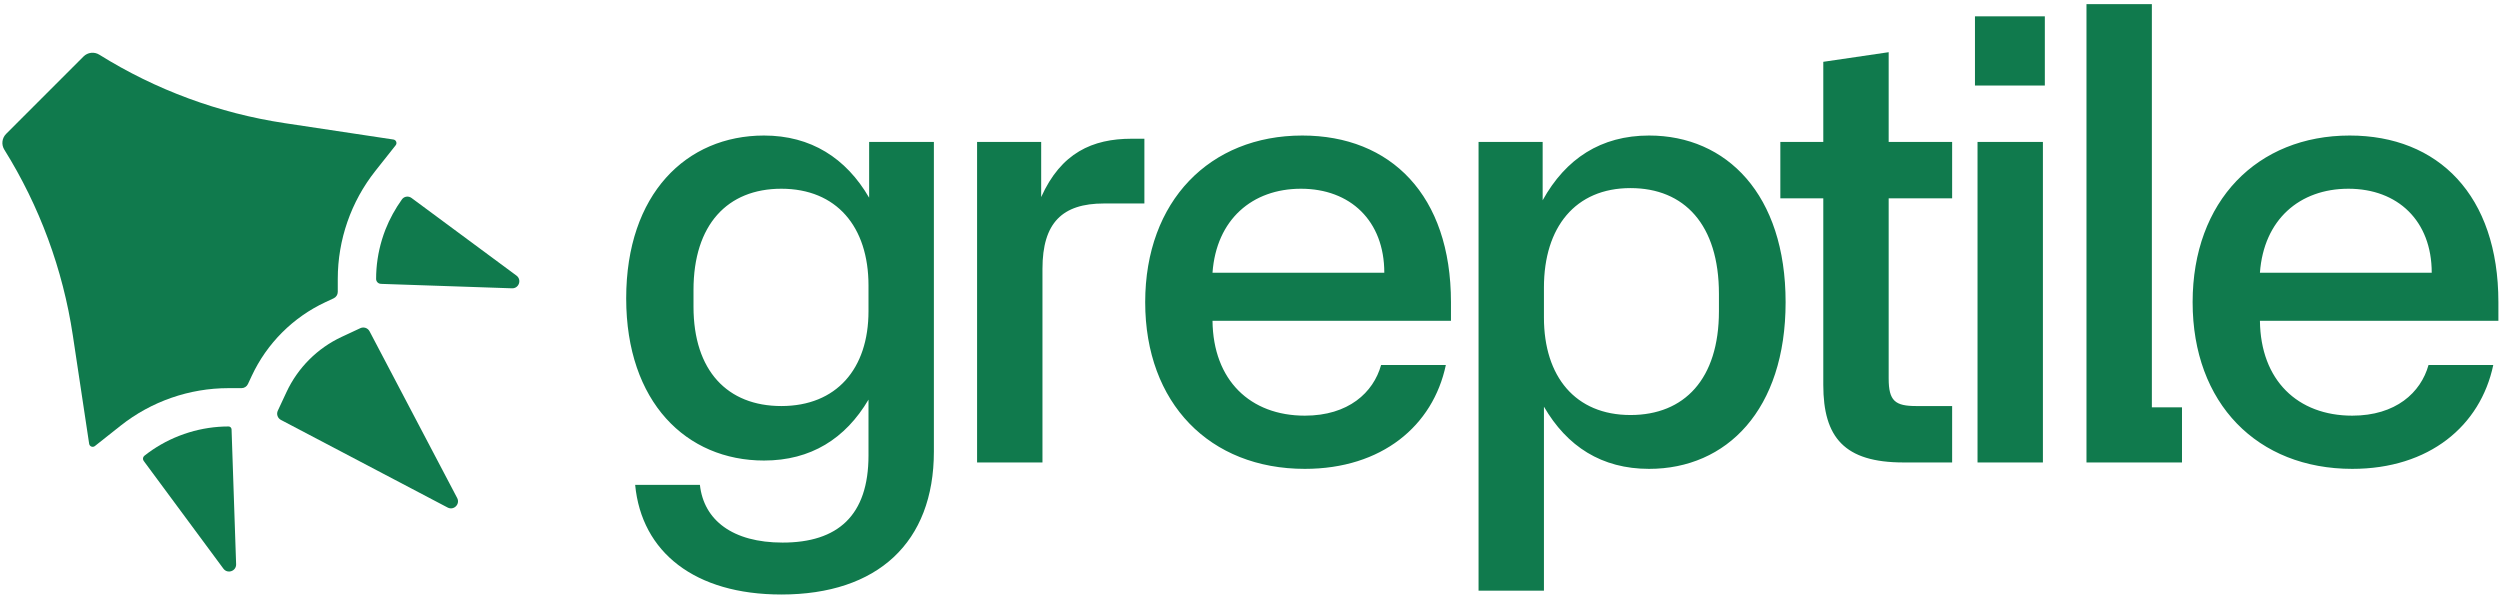
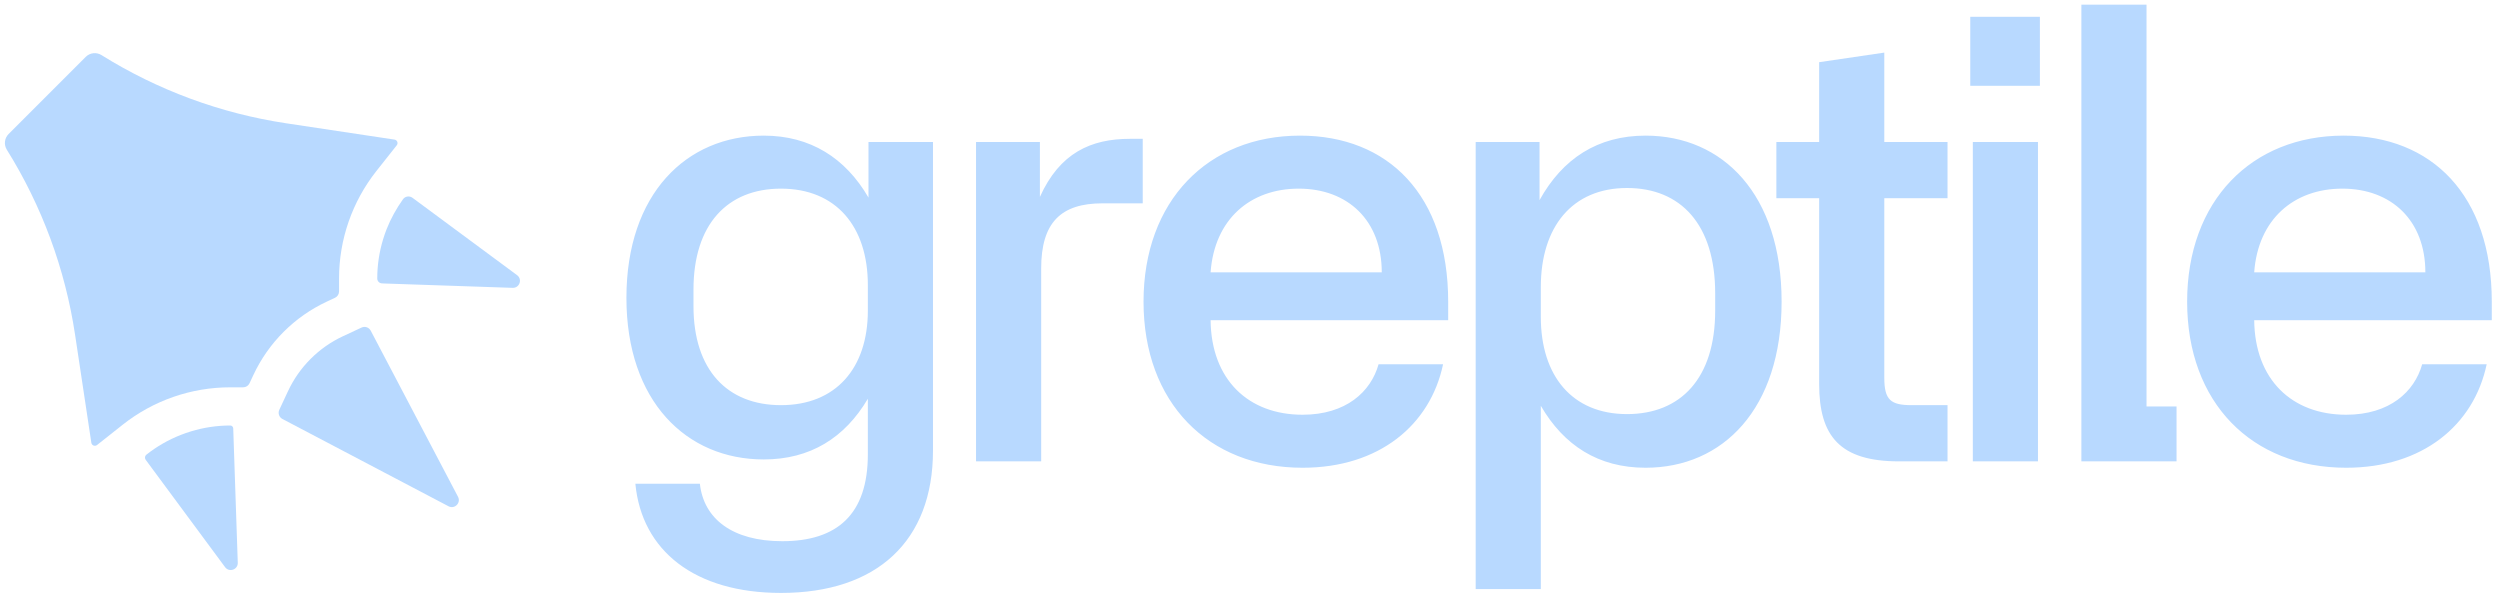
- <svg xmlns="http://www.w3.org/2000/svg" width="546" height="130" viewBox="0 0 546 130" fill="none">
-   <path d="M85.924 30.471C86.514 30.56 86.788 31.253 86.417 31.721L81.971 37.338C76.659 44.05 73.769 52.359 73.769 60.918V63.751C73.769 64.35 73.422 64.894 72.88 65.147L71.088 65.984C63.995 69.293 58.293 74.995 54.983 82.088L54.146 83.88C53.893 84.423 53.349 84.77 52.75 84.77H49.917C41.358 84.77 33.049 87.66 26.337 92.972L20.721 97.418C20.253 97.788 19.56 97.514 19.471 96.924L15.896 73.189C13.73 58.809 8.641 45.025 0.944 32.688C0.257 31.587 0.42 30.158 1.338 29.24L18.24 12.338C19.158 11.42 20.587 11.257 21.688 11.944C34.025 19.641 47.809 24.73 62.189 26.896L85.924 30.471Z" fill="#107A4D" />
-   <path d="M49.919 93.141C50.271 93.141 50.56 93.421 50.572 93.773L50.717 98.056C51.001 106.445 51.285 114.835 51.568 123.225C51.619 124.737 49.688 125.409 48.789 124.193C44.926 118.971 41.064 113.748 37.2 108.527L31.384 100.663C31.122 100.309 31.188 99.81 31.534 99.537C33.831 97.719 36.383 96.261 39.089 95.2C39.817 94.914 40.557 94.656 41.307 94.429C44.086 93.582 46.992 93.141 49.919 93.141Z" fill="#107A4D" />
-   <path d="M83.43 62.005V61.998L83.178 61.989C82.6 61.97 82.142 61.496 82.142 60.918C82.142 57.991 82.583 55.085 83.43 52.306C83.657 51.556 83.914 50.817 84.2 50.089L84.202 50.087C85.085 47.836 86.342 45.565 87.785 43.543C88.269 42.867 89.212 42.744 89.88 43.238L99.003 49.986C103.6 53.387 108.197 56.787 112.794 60.188C114.01 61.087 113.338 63.017 111.826 62.967C102.36 62.647 92.895 62.326 83.43 62.005Z" fill="#107A4D" />
-   <path d="M78.695 71.674C79.44 71.326 80.328 71.625 80.71 72.353C87.089 84.49 93.468 96.628 99.847 108.765C100.55 110.104 99.105 111.55 97.766 110.846C93.037 108.361 88.307 105.875 83.578 103.39L61.353 91.71C60.625 91.328 60.326 90.44 60.674 89.695L62.571 85.629C63.805 82.986 65.475 80.599 67.537 78.537C69.599 76.475 71.986 74.804 74.629 73.571L78.695 71.674Z" fill="#107A4D" />
-   <path d="M170.64 129.84C151.74 129.84 140.12 120.6 138.72 105.9H152.86C153.7 113.6 160 118.5 170.92 118.5C182.96 118.5 189.68 112.62 189.68 99.46V87.28C184.64 95.82 177.08 100.58 166.86 100.58C149.92 100.58 136.76 87.84 136.76 65.16C136.76 42.34 149.92 29.6 166.86 29.6C177.08 29.6 184.78 34.5 189.82 43.18V31H203.96V98.62C203.96 118.5 191.64 129.84 170.64 129.84ZM151.46 66.98C151.46 80.98 158.88 88.68 170.64 88.68C182.68 88.68 189.68 80.56 189.68 67.96V62.36C189.68 49.48 182.68 41.22 170.64 41.22C158.88 41.22 151.46 49.06 151.46 63.34V66.98ZM213.394 101V31H227.394V43.04C231.734 33.38 238.594 30.3 247.134 30.3H249.934V44.44H241.114C232.014 44.44 227.674 48.64 227.674 58.72V101H213.394ZM284.971 102.4C264.251 102.4 250.111 88.12 250.111 66C250.111 43.88 264.251 29.6 284.411 29.6C303.731 29.6 316.891 42.62 316.891 66V70.06H264.811C264.951 83.08 273.071 90.78 284.971 90.78C294.491 90.78 299.951 85.74 301.631 79.72H315.771C312.971 93.02 301.771 102.4 284.971 102.4ZM264.811 59.56H302.331C302.331 48.22 294.911 41.22 284.131 41.22C273.491 41.22 265.651 47.94 264.811 59.56ZM322.916 129V31H336.916V43.74C341.956 34.64 349.656 29.6 360.156 29.6C377.096 29.6 389.976 42.48 389.976 66C389.976 89.52 377.096 102.4 360.156 102.4C349.796 102.4 342.236 97.5 337.196 88.82V129H322.916ZM337.196 69.36C337.196 82.24 344.056 90.64 356.096 90.64C367.856 90.64 375.416 82.8 375.416 67.96V64.18C375.416 49.06 367.856 41.08 356.096 41.08C344.056 41.08 337.196 49.62 337.196 62.78V69.36ZM415.706 101C402.826 101 398.206 95.54 398.206 84.06V43.32H388.826V31H398.206V13.5L412.486 11.4V31H426.346V43.32H412.486V82.66C412.486 87.56 413.886 88.68 418.506 88.68H426.346V101H415.706ZM431.892 101V31H446.172V101H431.892ZM431.332 18.68H446.592V3.56H431.332V18.68ZM455.687 101V0.9H469.967V88.96H476.547V101H455.687ZM513.729 102.4C493.009 102.4 478.869 88.12 478.869 66C478.869 43.88 493.009 29.6 513.169 29.6C532.489 29.6 545.649 42.62 545.649 66V70.06H493.569C493.709 83.08 501.829 90.78 513.729 90.78C523.249 90.78 528.709 85.74 530.389 79.72H544.529C541.729 93.02 530.529 102.4 513.729 102.4ZM493.569 59.56H531.089C531.089 48.22 523.669 41.22 512.889 41.22C502.249 41.22 494.409 47.94 493.569 59.56Z" fill="#107A4D" />
+ <svg xmlns="http://www.w3.org/2000/svg" width="274" height="65" viewBox="0 0 274 65" fill="none">
+   <path d="M43.238 15.3C43.533 15.345 43.67 15.691 43.484 15.925L41.261 18.734C38.605 22.09 37.16 26.244 37.16 30.524V31.94C37.16 32.24 36.987 32.512 36.716 32.638L35.82 33.057C32.273 34.711 29.422 37.562 27.767 41.109L27.349 42.005C27.222 42.276 26.95 42.45 26.651 42.45H25.234C20.955 42.45 16.8 43.895 13.445 46.551L10.636 48.774C10.402 48.959 10.056 48.822 10.011 48.527L8.224 36.659C7.141 29.469 4.596 22.578 0.748 16.409C0.404 15.858 0.486 15.144 0.945 14.685L9.396 6.234C9.855 5.775 10.569 5.693 11.12 6.037C17.288 9.885 24.18 12.43 31.37 13.513L43.238 15.3Z" fill="#B8D9FF" />
+   <path d="M25.235 46.635C25.412 46.635 25.556 46.775 25.562 46.951L25.634 49.093C25.776 53.287 25.918 57.482 26.06 61.677C26.085 62.433 25.12 62.769 24.67 62.161C22.739 59.55 20.808 56.939 18.876 54.328L15.968 50.396C15.837 50.219 15.87 49.97 16.043 49.833C17.192 48.924 18.467 48.195 19.82 47.665C20.184 47.522 20.554 47.393 20.929 47.279C22.319 46.856 23.772 46.635 25.235 46.635Z" fill="#B8D9FF" />
+   <path d="M41.991 31.067V31.064L41.865 31.059C41.576 31.05 41.347 30.813 41.347 30.524C41.347 29.06 41.567 27.607 41.991 26.218C42.104 25.843 42.233 25.473 42.376 25.109L42.377 25.108C42.818 23.983 43.447 22.847 44.168 21.836C44.41 21.498 44.882 21.437 45.216 21.684L49.777 25.058C52.076 26.758 54.374 28.458 56.673 30.159C57.281 30.608 56.945 31.573 56.189 31.548C51.456 31.388 46.723 31.228 41.991 31.067Z" fill="#B8D9FF" />
+   <path d="M39.623 35.902C39.996 35.728 40.44 35.877 40.631 36.241C43.82 42.31 47.01 48.379 50.199 54.447C50.551 55.117 49.828 55.84 49.159 55.488C46.794 54.245 44.429 53.002 42.065 51.76L30.952 45.92C30.588 45.729 30.439 45.285 30.613 44.912L31.561 42.88C32.178 41.558 33.013 40.364 34.044 39.334C35.075 38.303 36.269 37.467 37.59 36.85L39.623 35.902Z" fill="#B8D9FF" />
+   <path d="M85.596 64.985C76.146 64.985 70.336 60.365 69.636 53.015H76.706C77.126 56.865 80.276 59.315 85.736 59.315C91.756 59.315 95.116 56.375 95.116 49.795V43.705C92.596 47.975 88.816 50.355 83.706 50.355C75.236 50.355 68.656 43.985 68.656 32.645C68.656 21.235 75.236 14.865 83.706 14.865C88.816 14.865 92.666 17.315 95.186 21.655V15.565H102.256V49.375C102.256 59.315 96.096 64.985 85.596 64.985ZM76.006 33.555C76.006 40.555 79.716 44.405 85.596 44.405C91.616 44.405 95.116 40.345 95.116 34.045V31.245C95.116 24.805 91.616 20.675 85.596 20.675C79.716 20.675 76.006 24.595 76.006 31.735V33.555ZM106.973 50.565V15.565H113.973V21.585C116.143 16.755 119.573 15.215 123.843 15.215H125.243V22.285H120.833C116.283 22.285 114.113 24.385 114.113 29.425V50.565H106.973ZM142.761 51.265C132.401 51.265 125.331 44.125 125.331 33.065C125.331 22.005 132.401 14.865 142.481 14.865C152.141 14.865 158.721 21.375 158.721 33.065V35.095H132.681C132.751 41.605 136.811 45.455 142.761 45.455C147.521 45.455 150.251 42.935 151.091 39.925H158.161C156.761 46.575 151.161 51.265 142.761 51.265ZM132.681 29.845H151.441C151.441 24.175 147.731 20.675 142.341 20.675C137.021 20.675 133.101 24.035 132.681 29.845ZM161.734 64.565V15.565H168.734V21.935C171.254 17.385 175.104 14.865 180.354 14.865C188.824 14.865 195.264 21.305 195.264 33.065C195.264 44.825 188.824 51.265 180.354 51.265C175.174 51.265 171.394 48.815 168.874 44.475V64.565H161.734ZM168.874 34.745C168.874 41.185 172.304 45.385 178.324 45.385C184.204 45.385 187.984 41.465 187.984 34.045V32.155C187.984 24.595 184.204 20.605 178.324 20.605C172.304 20.605 168.874 24.875 168.874 31.455V34.745ZM208.129 50.565C201.689 50.565 199.379 47.835 199.379 42.095V21.725H194.689V15.565H199.379V6.815L206.519 5.765V15.565H213.449V21.725H206.519V41.395C206.519 43.845 207.219 44.405 209.529 44.405H213.449V50.565H208.129ZM216.222 50.565V15.565H223.362V50.565H216.222ZM215.942 9.405H223.572V1.845H215.942V9.405ZM228.119 50.565V0.515H235.259V44.545H238.549V50.565H228.119ZM257.14 51.265C246.78 51.265 239.71 44.125 239.71 33.065C239.71 22.005 246.78 14.865 256.86 14.865C266.52 14.865 273.1 21.375 273.1 33.065V35.095H247.06C247.13 41.605 251.19 45.455 257.14 45.455C261.9 45.455 264.63 42.935 265.47 39.925H272.54C271.14 46.575 265.54 51.265 257.14 51.265ZM247.06 29.845H265.82C265.82 24.175 262.11 20.675 256.72 20.675C251.4 20.675 247.48 24.035 247.06 29.845Z" fill="#B8D9FF" />
</svg>
